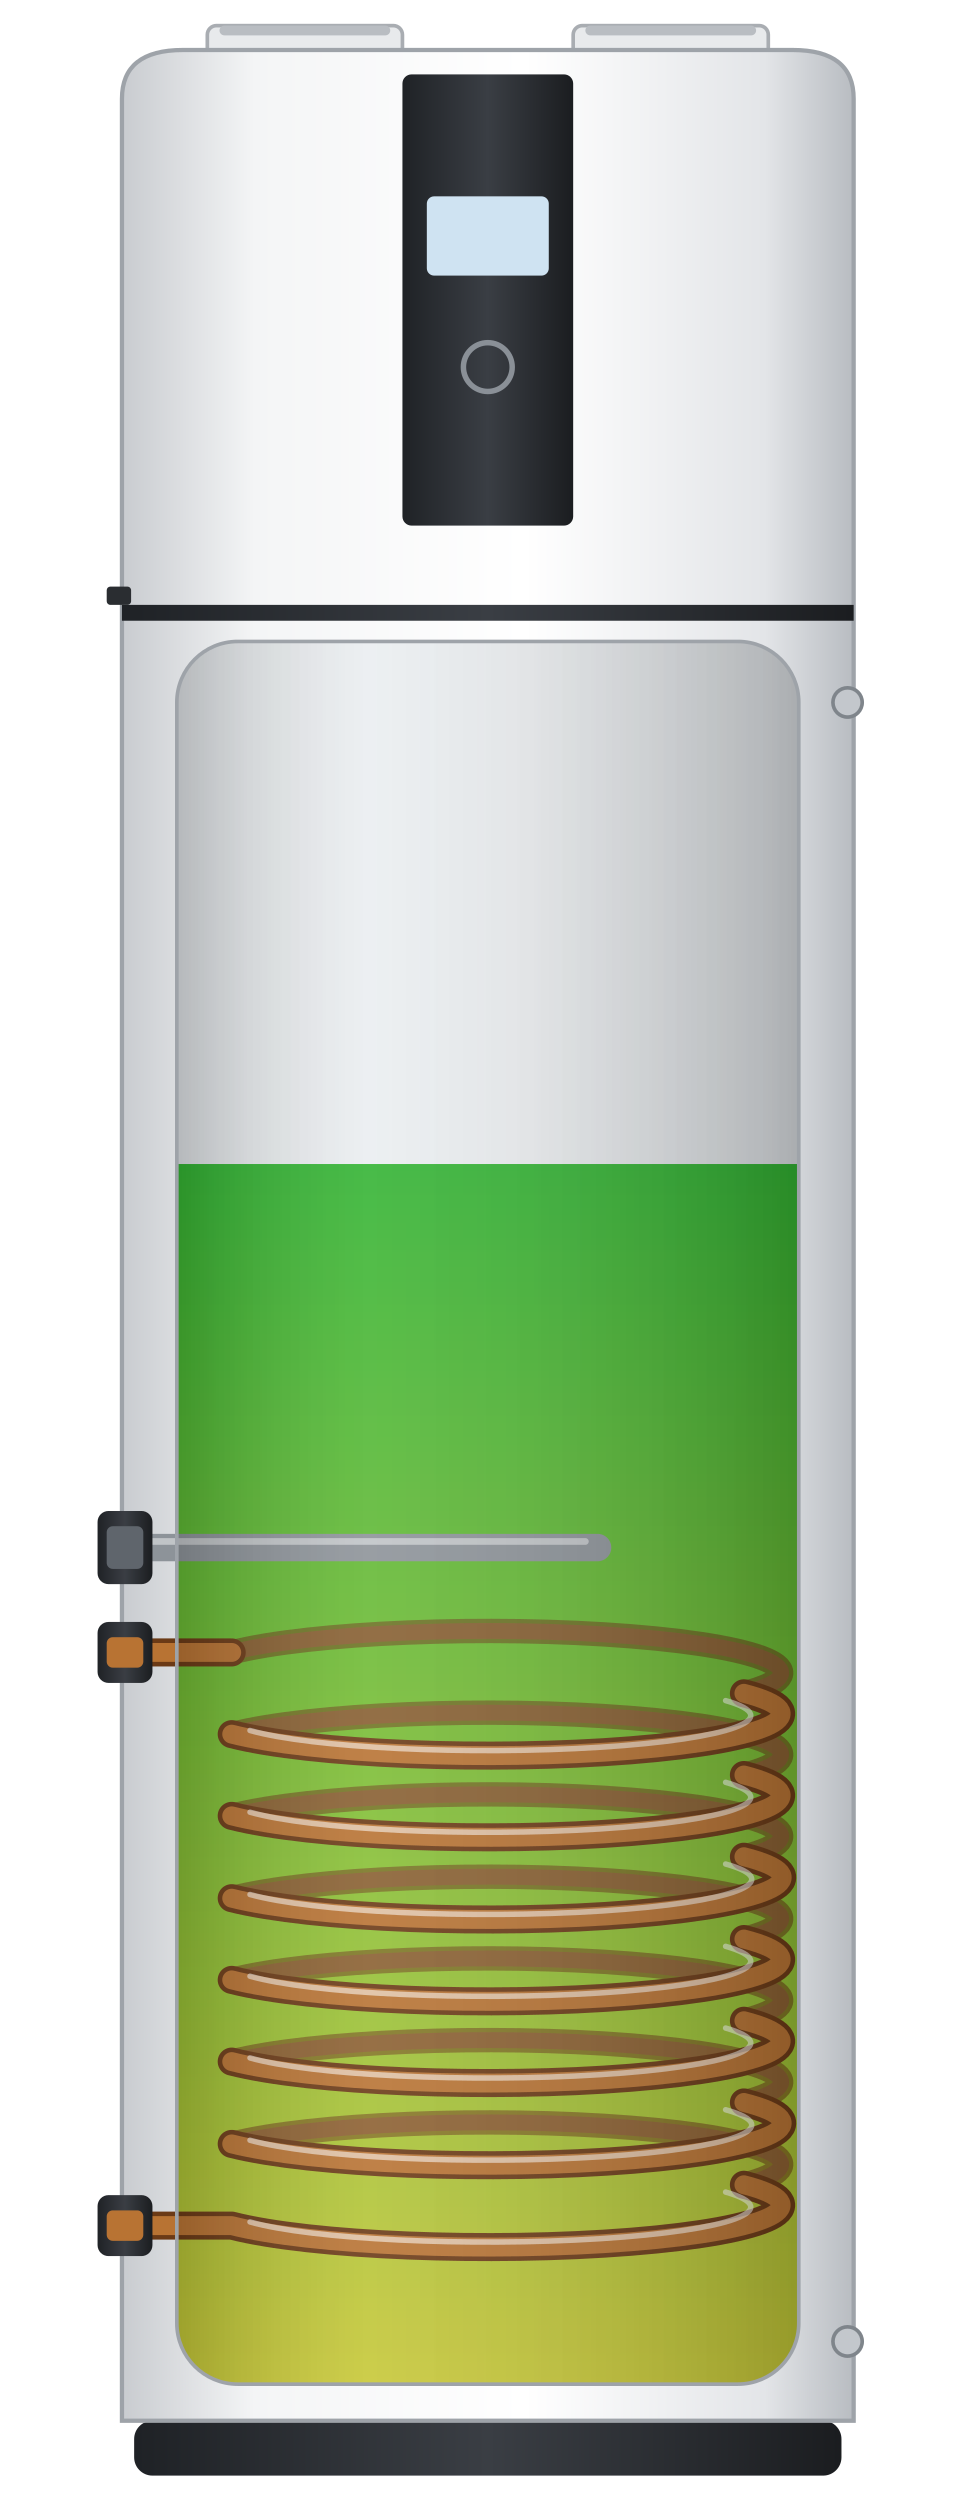
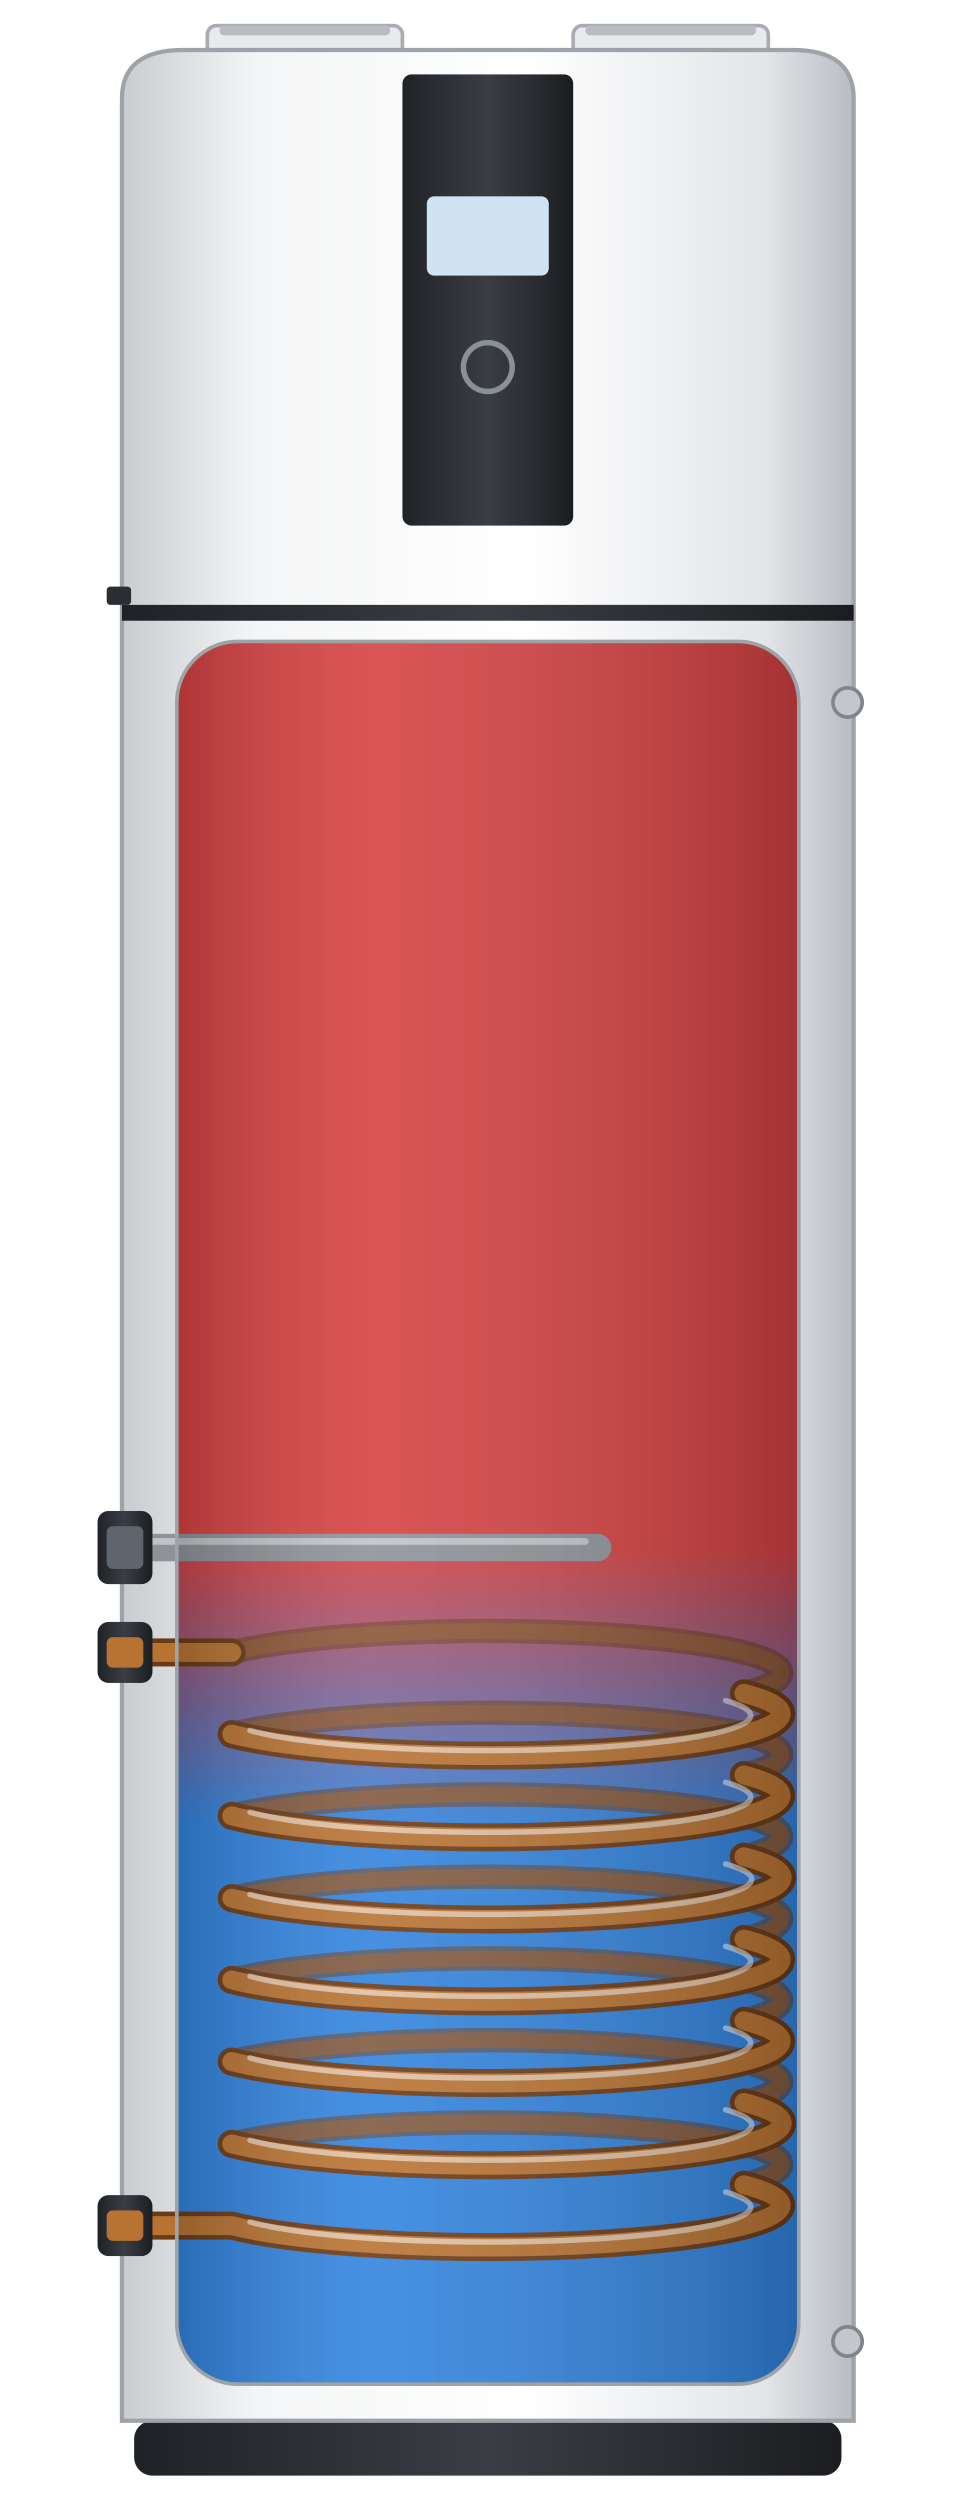
<svg xmlns="http://www.w3.org/2000/svg" viewBox="0 0 160 410" width="320" height="820">
  <defs>
    <linearGradient id="body" x1="0" x2="1">
      <stop offset="0" stop-color="#c9ccd0" />
      <stop offset=".18" stop-color="#f4f5f6" />
      <stop offset=".55" stop-color="#ffffff" />
      <stop offset=".88" stop-color="#e3e5e8" />
      <stop offset="1" stop-color="#b9bdc2" />
    </linearGradient>
    <linearGradient id="dark" x1="0" x2="1">
      <stop offset="0" stop-color="#1f2226" />
      <stop offset=".5" stop-color="#3a3e44" />
      <stop offset="1" stop-color="#1b1d20" />
    </linearGradient>
-     <linearGradient id="water" x1="0" y1="1" x2="0" y2="0">
-       <stop offset="0" stop-color="hsl(60,70%,45%)" />
-       <stop offset="1" stop-color="hsl(120,70%,40%)" />
+     <linearGradient id="water" x1="0" y1="0" x2="0" y2="1">
+       <stop offset="0" stop-color="rgb(211,47,47)" />
+       <stop offset="0.52" stop-color="rgb(211,47,47)" />
+       <stop offset="0.68" stop-color="rgb(30,120,220)" />
+       <stop offset="1" stop-color="rgb(30,120,220)" />
    </linearGradient>
    <linearGradient id="glass" x1="0" x2="1">
      <stop offset="0" stop-color="#000" stop-opacity=".18" />
      <stop offset=".3" stop-color="#fff" stop-opacity=".10" />
      <stop offset="1" stop-color="#000" stop-opacity=".22" />
    </linearGradient>
    <clipPath id="win">
      <rect x="29" y="105.2" width="102.0" height="285.8" rx="10" />
    </clipPath>
  </defs>
  <rect x="34.0" y="4.2" width="32.0" height="7" rx="1.5" fill="#e8eaec" stroke="#a9adb2" stroke-width=".6" />
  <rect x="36.0" y="4.2" width="28.0" height="1.6" rx=".8" fill="#b9bdc2" />
  <rect x="94.0" y="4.2" width="32.0" height="7" rx="1.5" fill="#e8eaec" stroke="#a9adb2" stroke-width=".6" />
  <rect x="96.0" y="4.2" width="28.0" height="1.6" rx=".8" fill="#b9bdc2" />
  <rect x="22" y="397.0" width="116.0" height="9.0" rx="3" fill="url(#dark)" />
  <path d="M20,16.2 Q20,8.2 30,8.2 H130.0 Q140.0,8.2 140.0,16.2 V397.0 H20 Z" fill="url(#body)" stroke="#9ea3a9" stroke-width=".7" />
  <rect x="20" y="99.2" width="120.0" height="2.6" fill="url(#dark)" />
  <rect x="66.0" y="12.2" width="28" height="74" rx="1.5" fill="url(#dark)" />
  <rect x="70.0" y="32.2" width="20" height="13" rx="1.2" fill="#cfe3f2" />
  <circle cx="80.0" cy="60.2" r="4" fill="none" stroke="#8a9097" stroke-width=".9" />
  <rect x="17.5" y="96.2" width="4" height="3" rx=".6" fill="#2a2d31" />
  <rect x="29" y="105.2" width="102.0" height="285.8" rx="10" fill="#dfe3e7" opacity=".55" />
  <g clip-path="url(#win)">
-     <rect x="29" y="190.9" width="102.0" height="200.1" fill="url(#water)" opacity=".9" />
+     <rect x="29" y="105.2" width="102.0" height="285.8" fill="url(#water)" opacity=".9" />
  </g>
  <line x1="23" y1="253.8" x2="98.0" y2="253.8" stroke="#8d9399" stroke-width="4.5" stroke-linecap="round" />
  <line x1="25" y1="252.8" x2="96.0" y2="252.8" stroke="rgba(255,255,255,.45)" stroke-width="1.1" stroke-linecap="round" />
  <g fill="none" stroke-linecap="round">
    <path d="M38,271 A42,6.0 0 0 1 122,277.7 M38,284.4 A42,6.0 0 0 1 122,291.1 M38,297.8 A42,6.0 0 0 1 122,304.5 M38,311.3 A42,6.0 0 0 1 122,318 M38,324.7 A42,6.0 0 0 1 122,331.4 M38,338.1 A42,6.0 0 0 1 122,344.8 M38,351.6 A42,6.0 0 0 1 122,358.3" stroke="#6b3a16" stroke-width="4" opacity=".55" />
    <path d="M38,271 A42,6.0 0 0 1 122,277.7 M38,284.4 A42,6.0 0 0 1 122,291.1 M38,297.8 A42,6.0 0 0 1 122,304.5 M38,311.3 A42,6.0 0 0 1 122,318 M38,324.7 A42,6.0 0 0 1 122,331.4 M38,338.1 A42,6.0 0 0 1 122,344.8 M38,351.6 A42,6.0 0 0 1 122,358.3" stroke="#8d5a35" stroke-width="2.6" opacity=".8" />
    <path d="M23,271 H38 M23,365 H38 M122,277.7 A42,6.0 0 0 1 38,284.4 M122,291.1 A42,6.0 0 0 1 38,297.8 M122,304.5 A42,6.0 0 0 1 38,311.3 M122,318 A42,6.0 0 0 1 38,324.7 M122,331.4 A42,6.0 0 0 1 38,338.1 M122,344.8 A42,6.0 0 0 1 38,351.6 M122,358.3 A42,6.0 0 0 1 38,365" stroke="#6b3a16" stroke-width="4.6" />
    <path d="M23,271 H38 M23,365 H38 M122,277.7 A42,6.0 0 0 1 38,284.4 M122,291.1 A42,6.0 0 0 1 38,297.8 M122,304.5 A42,6.0 0 0 1 38,311.3 M122,318 A42,6.0 0 0 1 38,324.7 M122,331.4 A42,6.0 0 0 1 38,338.1 M122,344.8 A42,6.0 0 0 1 38,351.6 M122,358.3 A42,6.0 0 0 1 38,365" stroke="#b87333" stroke-width="3.1" />
    <path d="M119,278.9 A39,5.2 0 0 1 41,283.8 M119,292.3 A39,5.2 0 0 1 41,297.2 M119,305.7 A39,5.2 0 0 1 41,310.7 M119,319.2 A39,5.2 0 0 1 41,324.1 M119,332.6 A39,5.2 0 0 1 41,337.5 M119,346 A39,5.2 0 0 1 41,351 M119,359.5 A39,5.2 0 0 1 41,364.4" stroke="rgba(255,255,255,.55)" stroke-width=".9" />
  </g>
  <rect x="16" y="266" width="9" height="10" rx="1.8" fill="url(#dark)" />
  <rect x="17.5" y="268.5" width="6" height="5" rx="1" fill="#b87333" />
  <rect x="16" y="360" width="9" height="10" rx="1.8" fill="url(#dark)" />
  <rect x="17.5" y="362.5" width="6" height="5" rx="1" fill="#b87333" />
  <rect x="29" y="105.2" width="102.0" height="285.8" rx="10" fill="url(#glass)" stroke="#9ea3a9" stroke-width=".6" />
  <rect x="16" y="247.8" width="9" height="12" rx="1.8" fill="url(#dark)" />
  <rect x="17.5" y="250.3" width="6" height="7" rx="1" fill="#5f656c" />
  <circle cx="139.0" cy="115.2" r="2.4" fill="#c3c7cc" stroke="#7f858b" stroke-width=".6" />
  <circle cx="139.0" cy="384.0" r="2.4" fill="#c3c7cc" stroke="#7f858b" stroke-width=".6" />
</svg>
